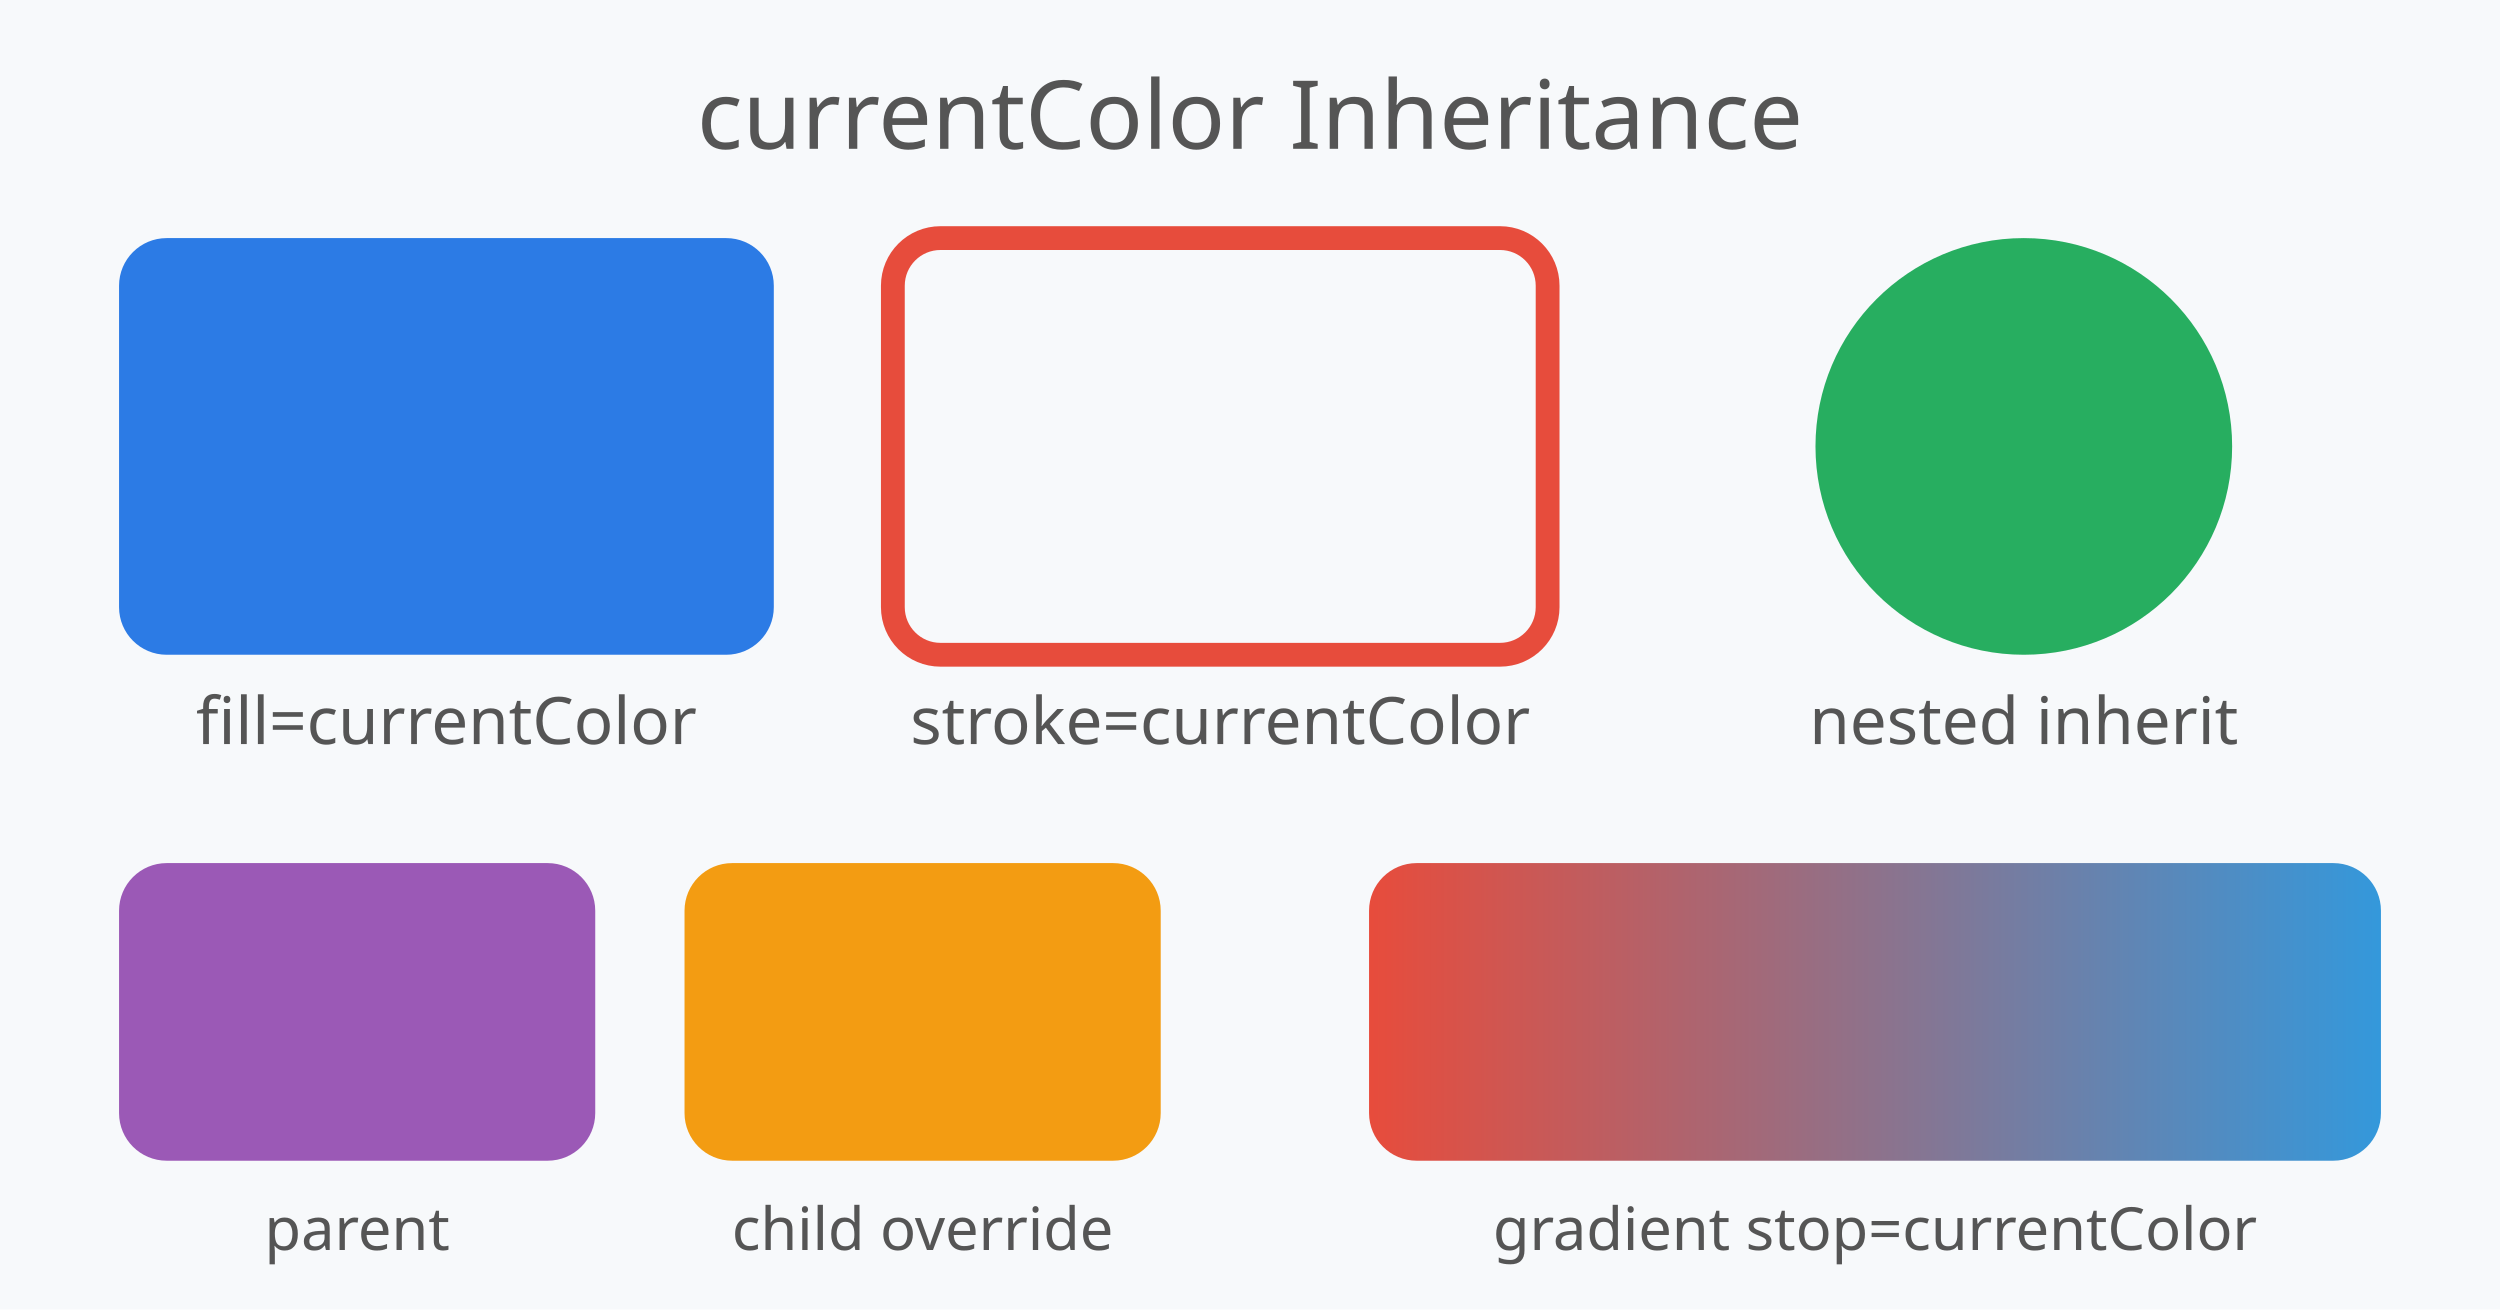
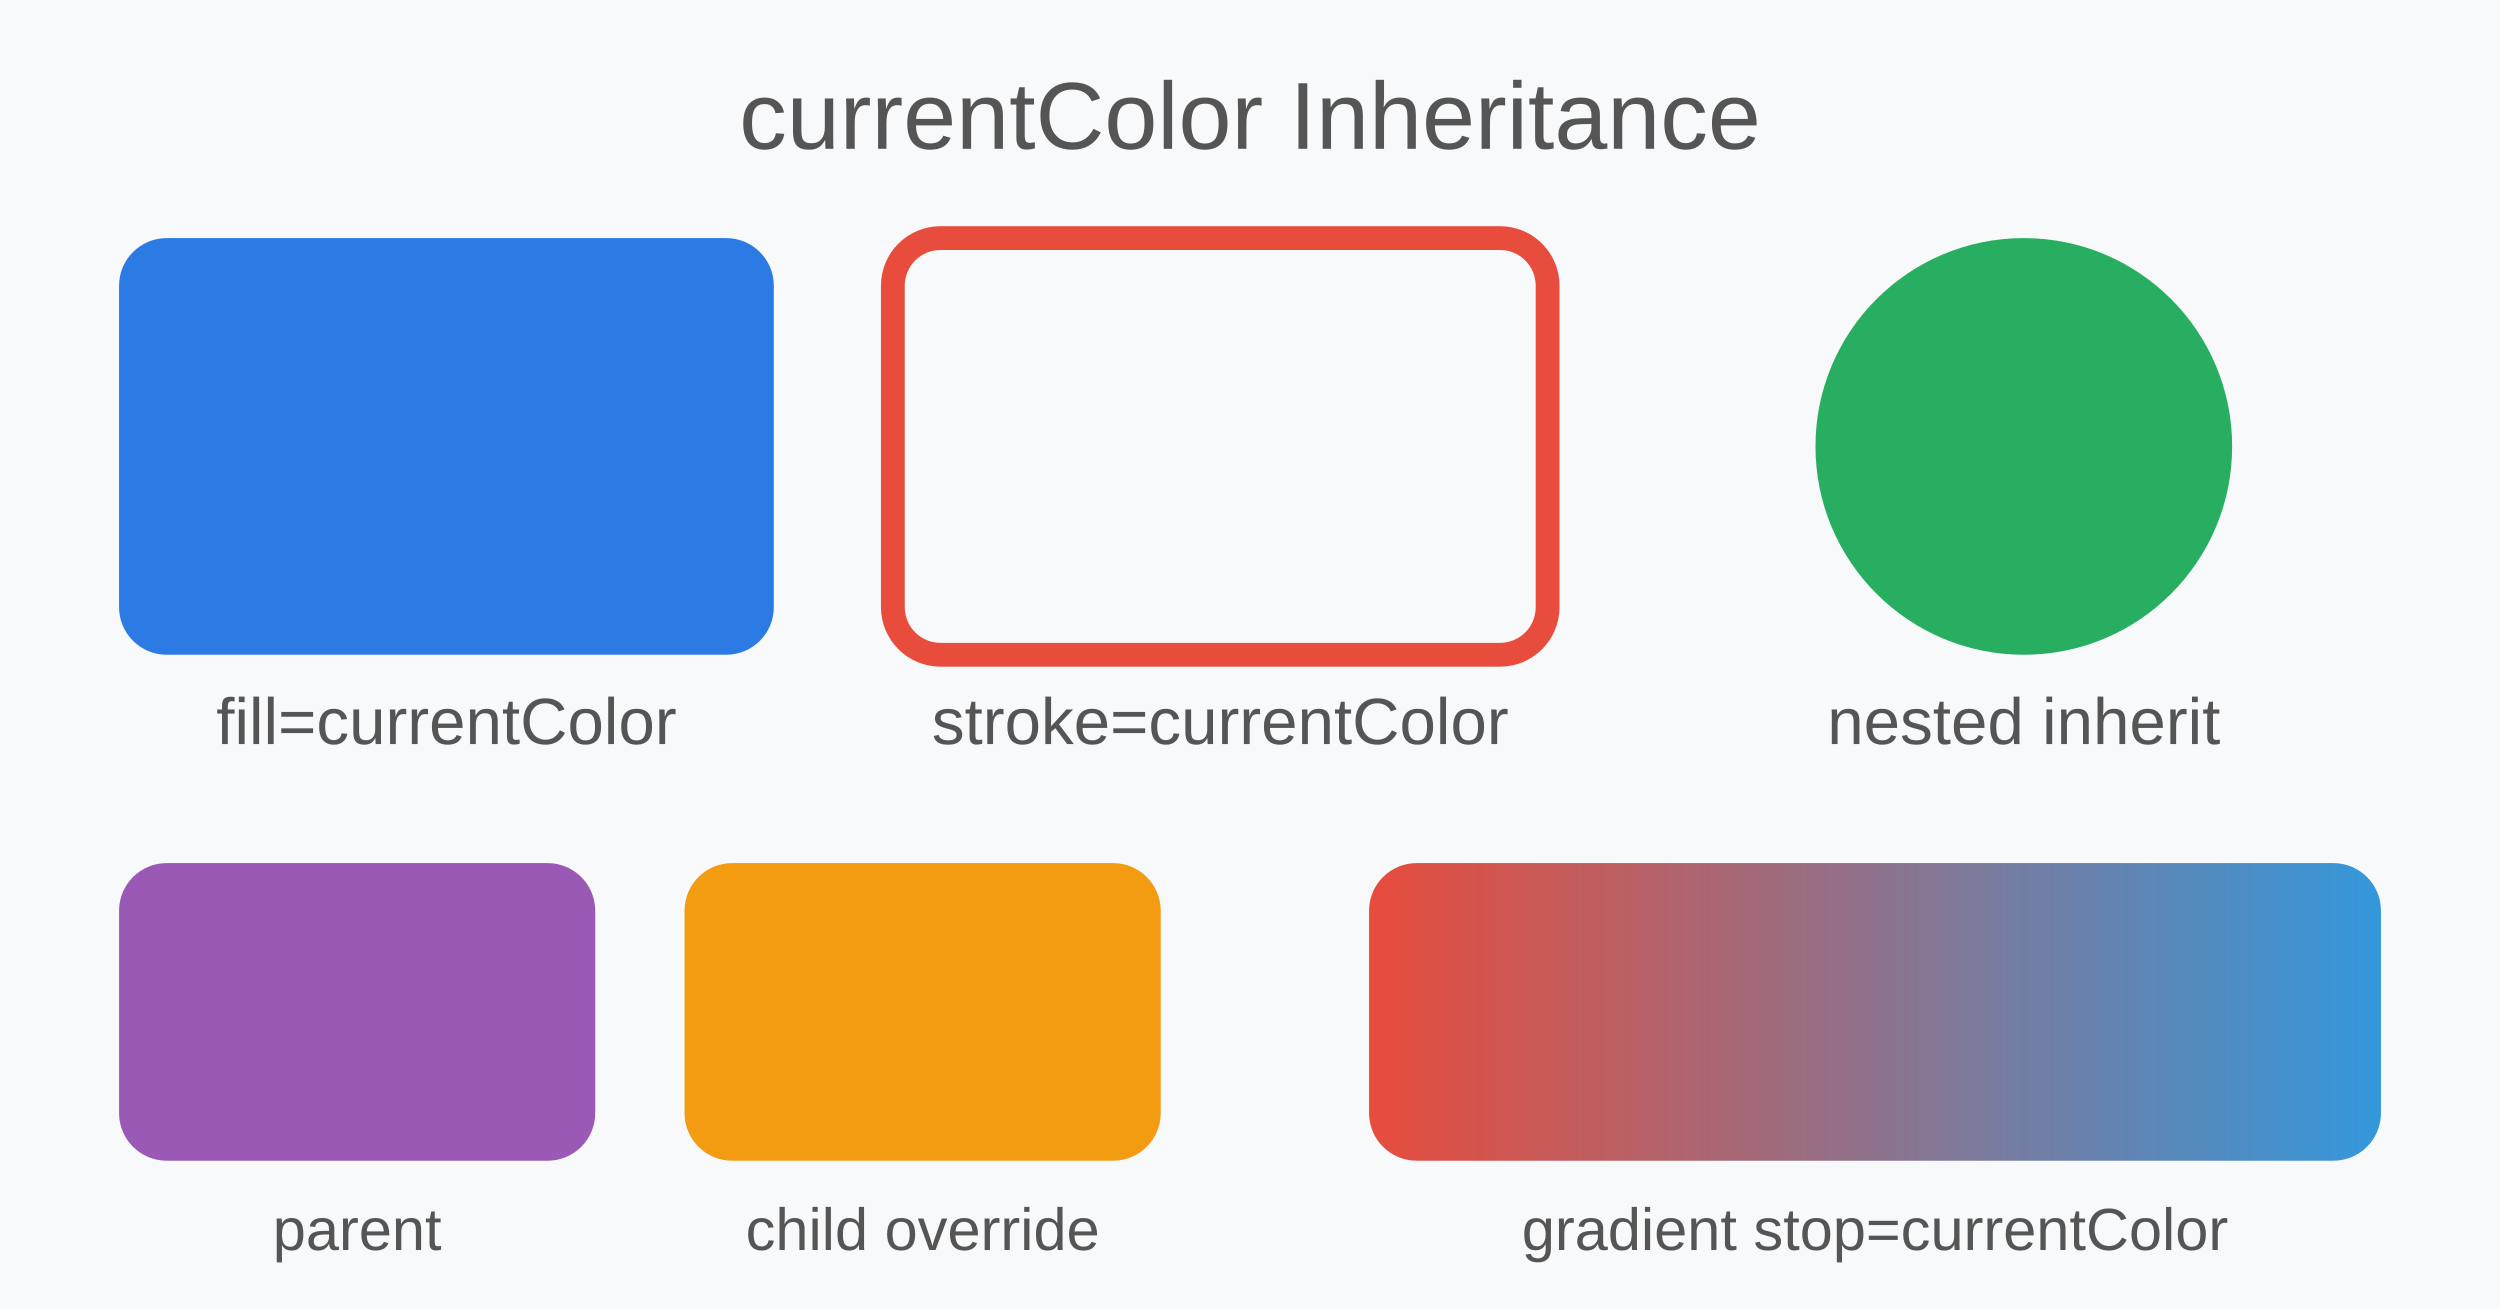
<svg xmlns="http://www.w3.org/2000/svg" width="420" height="220" viewBox="0 0 420 220">
  <rect width="420" height="220" fill="#f7f9fb" />
-   <text x="210" y="25" text-anchor="middle" font-size="16" fill="#555" font-family="sans-serif">currentColor Inheritance</text>
+   <text x="210" y="25" text-anchor="middle" font-size="16" fill="#555" font-family="Arial, Helvetica, sans-serif">currentColor Inheritance</text>
  <g color="#2c7be5">
    <rect x="20" y="40" width="110" height="70" rx="8" fill="currentColor" />
-     <text x="75" y="125" text-anchor="middle" font-size="11" fill="#555" font-family="sans-serif">fill=currentColor</text>
+     <text x="75" y="125" text-anchor="middle" font-size="11" fill="#555" font-family="Arial, Helvetica, sans-serif">fill=currentColor</text>
  </g>
  <g color="#e74c3c">
    <rect x="150" y="40" width="110" height="70" rx="8" fill="none" stroke="currentColor" stroke-width="4" />
-     <text x="205" y="125" text-anchor="middle" font-size="11" fill="#555" font-family="sans-serif">stroke=currentColor</text>
+     <text x="205" y="125" text-anchor="middle" font-size="11" fill="#555" font-family="Arial, Helvetica, sans-serif">stroke=currentColor</text>
  </g>
  <g color="#27ae60">
    <g>
      <circle cx="340" cy="75" r="35" fill="currentColor" />
    </g>
-     <text x="340" y="125" text-anchor="middle" font-size="11" fill="#555" font-family="sans-serif">nested inherit</text>
+     <text x="340" y="125" text-anchor="middle" font-size="11" fill="#555" font-family="Arial, Helvetica, sans-serif">nested inherit</text>
  </g>
  <g color="#9b59b6">
    <rect x="20" y="145" width="80" height="50" rx="8" fill="currentColor" />
    <g color="#f39c12">
      <rect x="115" y="145" width="80" height="50" rx="8" fill="currentColor" />
    </g>
-     <text x="60" y="210" text-anchor="middle" font-size="10" fill="#555" font-family="sans-serif">parent</text>
-     <text x="155" y="210" text-anchor="middle" font-size="10" fill="#555" font-family="sans-serif">child override</text>
+     <text x="60" y="210" text-anchor="middle" font-size="10" fill="#555" font-family="Arial, Helvetica, sans-serif">parent</text>
+     <text x="155" y="210" text-anchor="middle" font-size="10" fill="#555" font-family="Arial, Helvetica, sans-serif">child override</text>
  </g>
  <g color="#e74c3c">
    <defs>
      <linearGradient id="ccGrad" x1="0" y1="0" x2="1" y2="0">
        <stop offset="0%" stop-color="currentColor" />
        <stop offset="100%" stop-color="#3498db" />
      </linearGradient>
    </defs>
    <rect x="230" y="145" width="170" height="50" rx="8" fill="url(#ccGrad)" />
-     <text x="315" y="210" text-anchor="middle" font-size="10" fill="#555" font-family="sans-serif">gradient stop=currentColor</text>
+     <text x="315" y="210" text-anchor="middle" font-size="10" fill="#555" font-family="Arial, Helvetica, sans-serif">gradient stop=currentColor</text>
  </g>
</svg>
